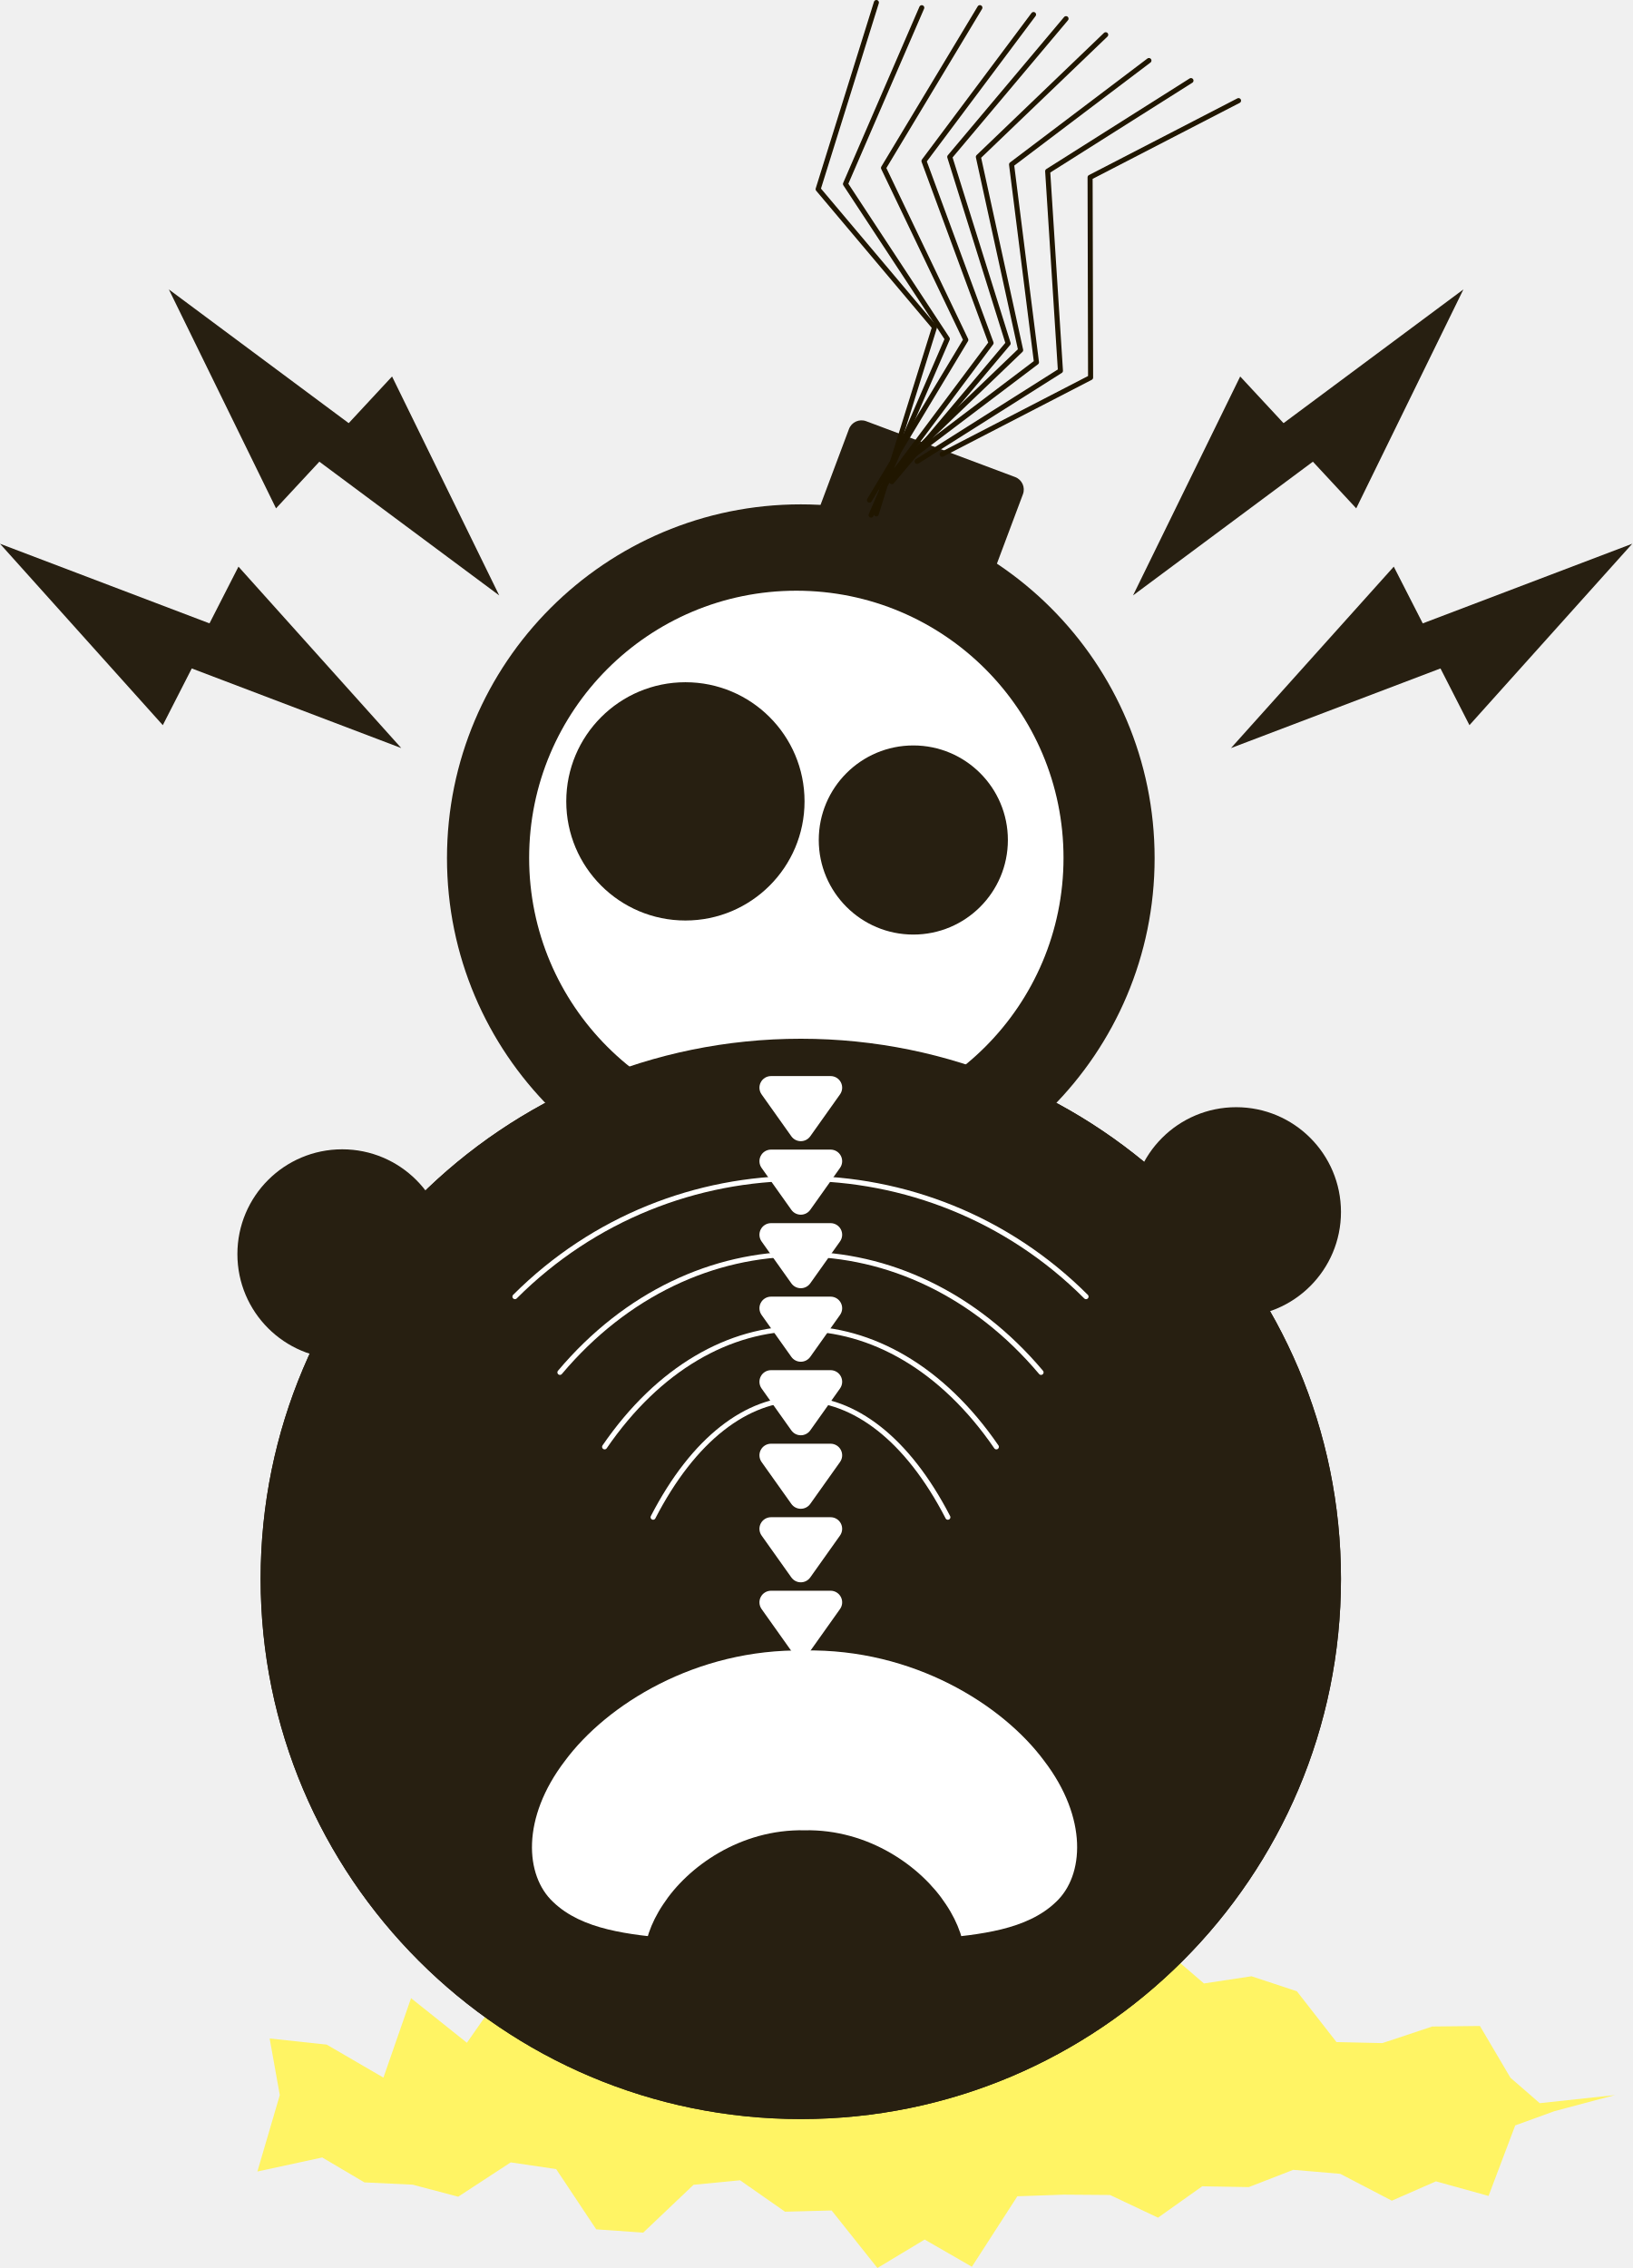
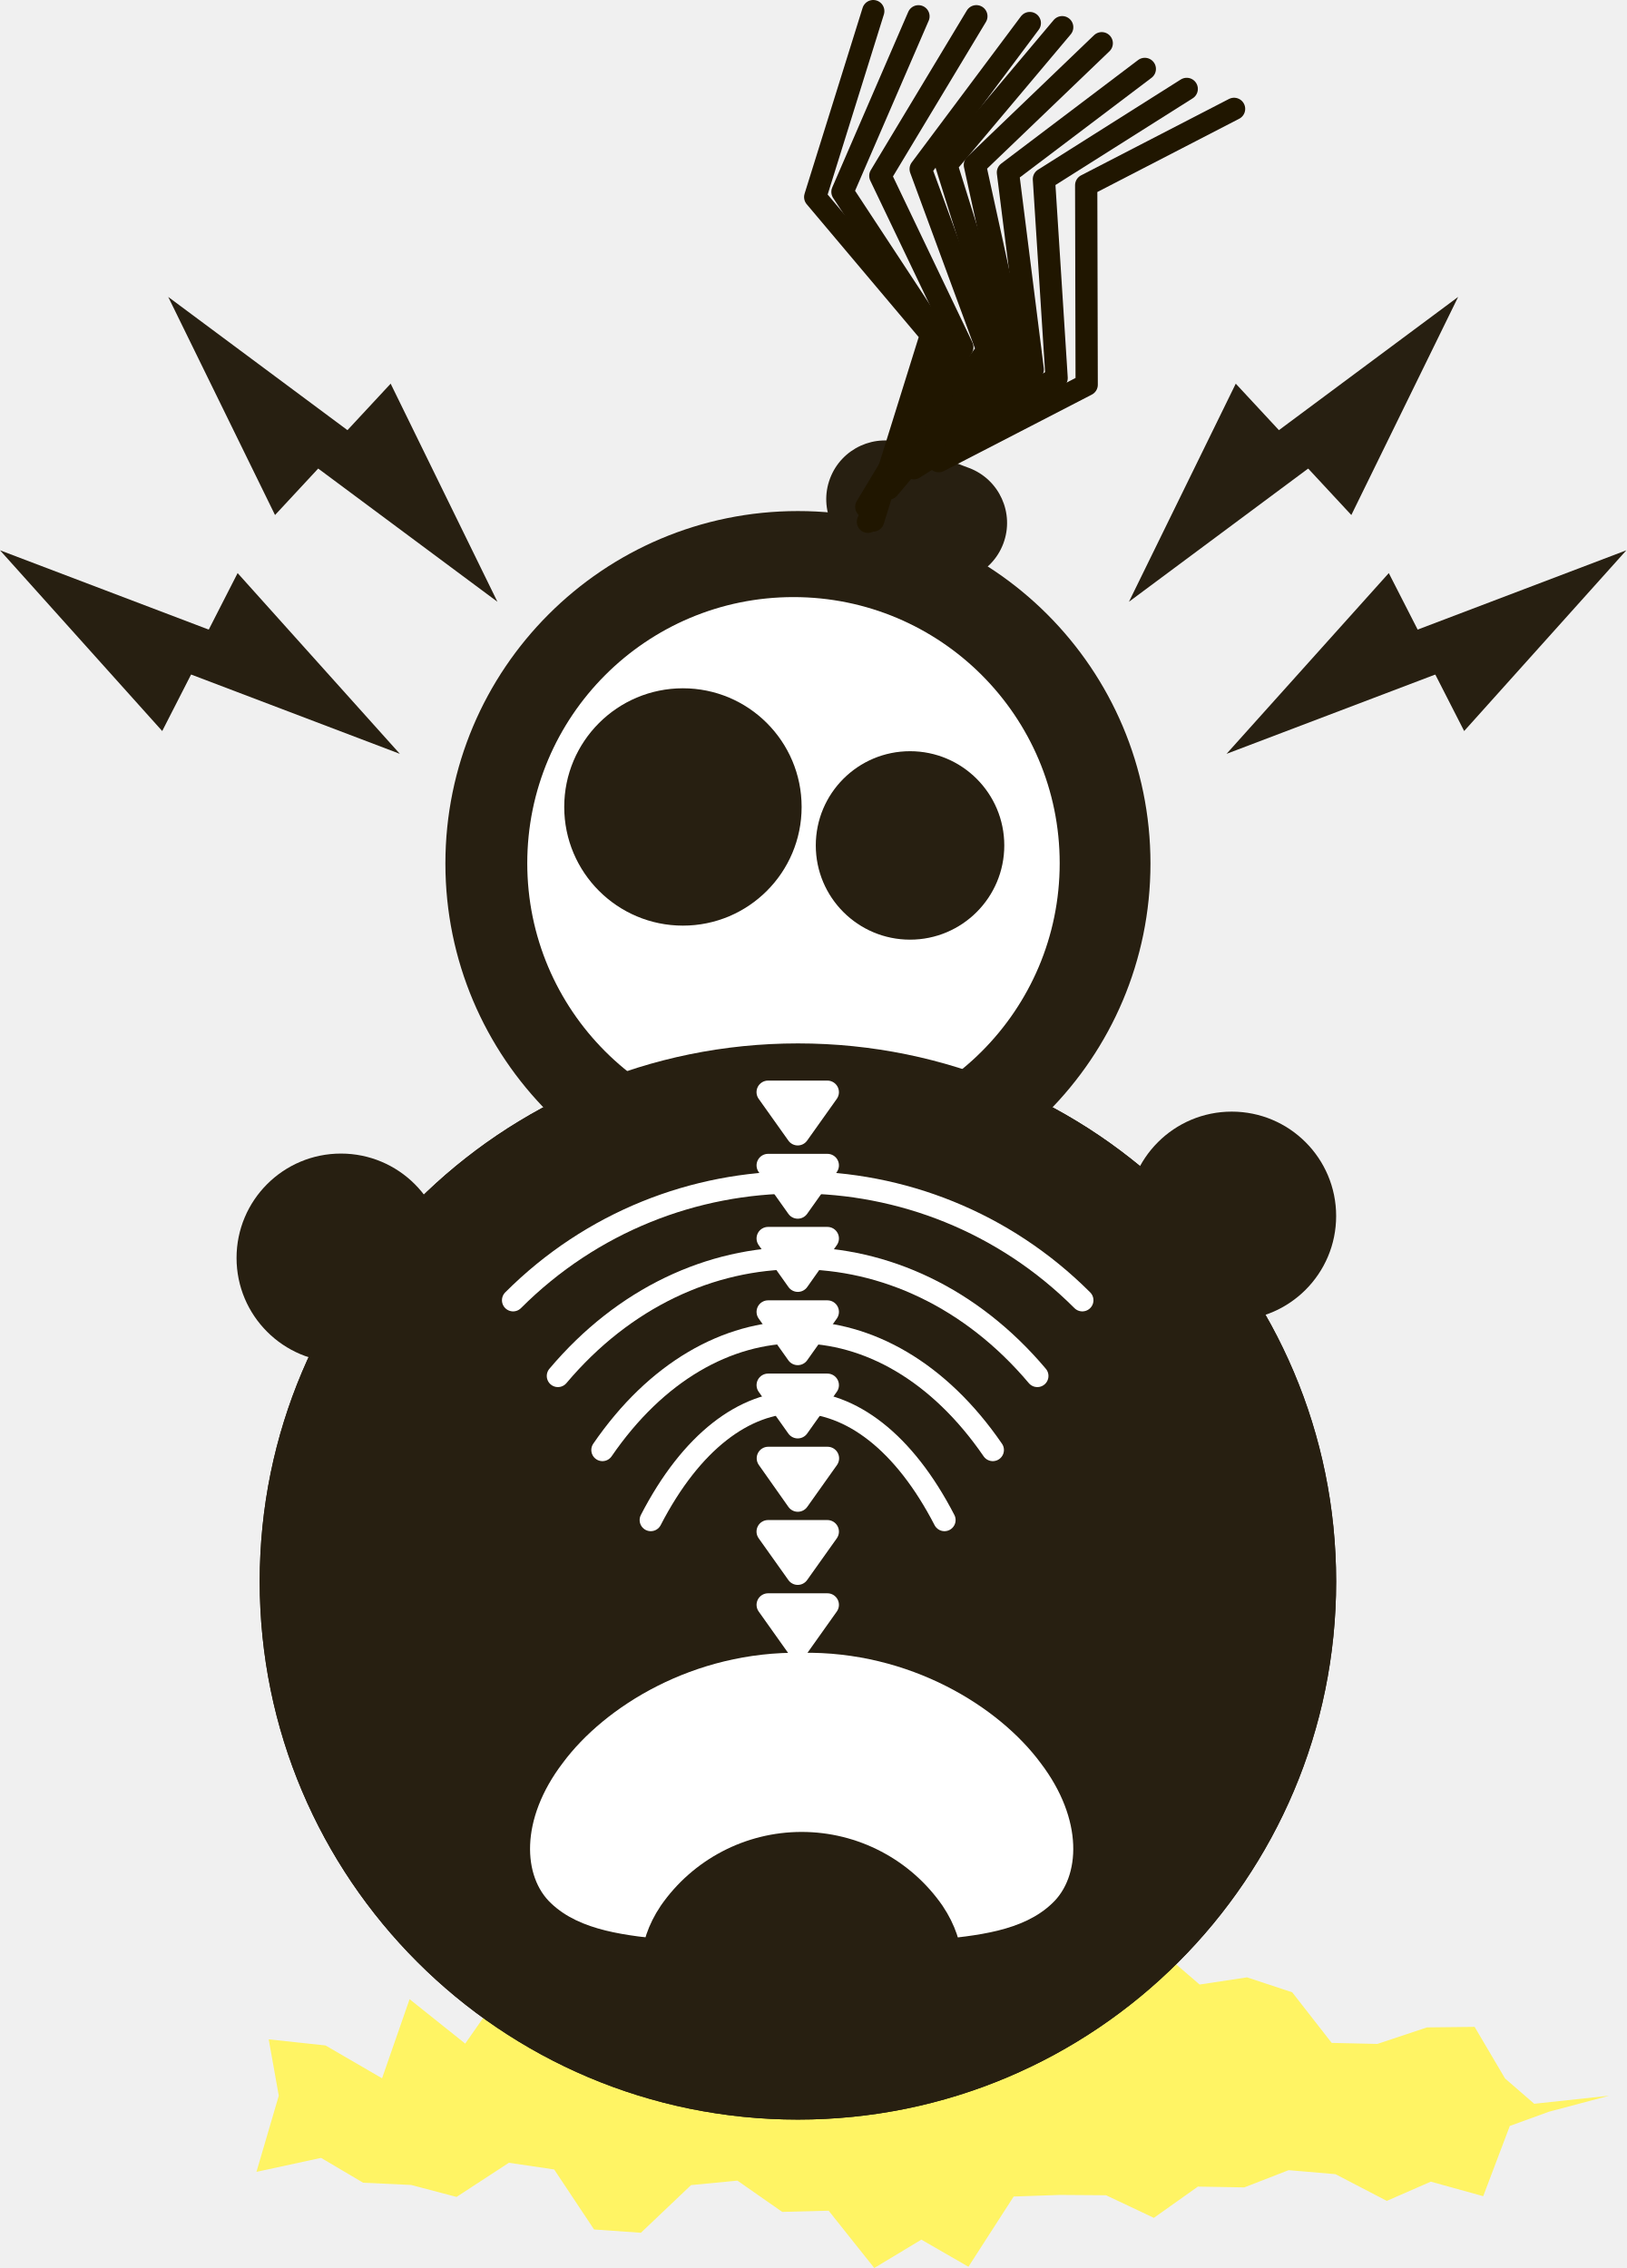
- <svg xmlns="http://www.w3.org/2000/svg" viewBox="0 0 1613.21 2241.6">
+ <svg xmlns="http://www.w3.org/2000/svg" viewBox="0 0 365.15 509.33">
  <defs>
    <style>.cls-1{fill:#fff464;}.cls-2{fill:#271f11;}.cls-3{fill:#fff;}.cls-4,.cls-5{fill:none;stroke-linecap:round;stroke-linejoin:round;stroke-width:5px;}.cls-4{stroke:#fff;}.cls-5{stroke:#201600;}</style>
  </defs>
  <g id="Слой_2" data-name="Слой 2">
    <g id="Layer_1" data-name="Layer 1">
-       <polygon class="cls-1" points="1596.09 2070.7 1536.46 2086.53 1497.55 2100.67 1471.19 2170.37 1419.21 2155.96 1375.59 2175.06 1324.65 2148.54 1278.19 2144.57 1234.22 2161.65 1188.2 2160.84 1144.5 2191.86 1097.09 2169.44 1051.24 2169.1 1005.49 2170.72 960.56 2240.37 913.87 2213.49 867.19 2241.6 821.93 2184.75 775.88 2185.95 731.46 2154.92 685.48 2159.35 635.69 2206.65 589.27 2203.38 549.66 2143.83 504.76 2137.21 452.86 2171.13 407.83 2159.24 360.18 2156.99 318.48 2132.36 254.37 2146.24 276.53 2070.7 266.51 2014.74 322.84 2020.79 378.96 2053.43 406.26 1974.91 461.46 2018.98 499.02 1965.2 543.95 1951.24 593.04 1975.03 639.17 1976.21 685.39 1981.05 727.44 1911.45 774.6 1923.47 821.59 1944.42 868.33 1991.7 913.87 1933.57 960.25 1924.4 1006.69 1922.31 1051.41 1967.06 1097.4 1965.5 1146.3 1922.86 1189.89 1960.36 1236.91 1953.26 1281.71 1968.06 1320.9 2018.3 1366.22 2019.32 1415.44 2002.92 1462.67 2002.4 1492.84 2053.57 1521.77 2078.7 1596.09 2070.7" />
-       <circle class="cls-2" cx="791.46" cy="848.18" r="349.69" />
-       <circle class="cls-2" cx="791.46" cy="1560.52" r="533.87" />
-       <circle class="cls-2" cx="338.2" cy="1239.5" r="103.57" />
-       <circle class="cls-2" cx="1221.76" cy="1197.88" r="103.57" />
-       <circle class="cls-3" cx="787.04" cy="847.9" r="264.07" />
-       <circle class="cls-2" cx="677.41" cy="792.04" r="117.75" />
-       <circle class="cls-2" cx="902.67" cy="830.23" r="93.46" />
-       <rect class="cls-2" x="817.38" y="440.21" width="183.62" height="116.56" rx="13.19" transform="translate(232.86 -287.45) rotate(20.55)" />
-       <circle class="cls-2" cx="791.46" cy="1560.52" r="533.87" />
-       <path class="cls-3" d="M782.12,1123.07l-29.42-41.43a11.46,11.46,0,0,1,9.34-18.09h58.84a11.45,11.45,0,0,1,9.34,18.09l-29.42,41.43A11.46,11.46,0,0,1,782.12,1123.07Z" />
-       <path class="cls-3" d="M782.12,1195.74l-29.42-41.43a11.46,11.46,0,0,1,9.34-18.09h58.84a11.45,11.45,0,0,1,9.34,18.09l-29.42,41.43A11.46,11.46,0,0,1,782.12,1195.74Z" />
-       <path class="cls-3" d="M782.12,1268.4,752.7,1227a11.46,11.46,0,0,1,9.34-18.09h58.84a11.45,11.45,0,0,1,9.34,18.09L800.8,1268.4A11.46,11.46,0,0,1,782.12,1268.4Z" />
-       <path class="cls-3" d="M782.12,1341.07l-29.42-41.43a11.46,11.46,0,0,1,9.34-18.09h58.84a11.45,11.45,0,0,1,9.34,18.09l-29.42,41.43A11.46,11.46,0,0,1,782.12,1341.07Z" />
-       <path class="cls-3" d="M782.12,1413.74l-29.42-41.43a11.46,11.46,0,0,1,9.34-18.09h58.84a11.45,11.45,0,0,1,9.34,18.09l-29.42,41.43A11.46,11.46,0,0,1,782.12,1413.74Z" />
-       <path class="cls-3" d="M782.12,1486.4,752.7,1445a11.46,11.46,0,0,1,9.34-18.09h58.84a11.45,11.45,0,0,1,9.34,18.09L800.8,1486.4A11.46,11.46,0,0,1,782.12,1486.4Z" />
-       <path class="cls-3" d="M782.12,1559.07l-29.42-41.43a11.45,11.45,0,0,1,9.34-18.08h58.84a11.45,11.45,0,0,1,9.34,18.08l-29.42,41.43A11.46,11.46,0,0,1,782.12,1559.07Z" />
-       <path class="cls-3" d="M782.12,1631.74l-29.42-41.43a11.46,11.46,0,0,1,9.34-18.09h58.84a11.45,11.45,0,0,1,9.34,18.09l-29.42,41.43A11.46,11.46,0,0,1,782.12,1631.74Z" />
-       <path class="cls-3" d="M1043.69,1879.79c-28.9,27.85-75.25,32.16-118.89,36.48-44.64,3.2-86.58,6.41-129.63,6.16-43,.25-85-3-129.63-6.16-43.65-4.32-90-8.63-118.9-36.48-27.79-26-31.57-82.76,11.7-139.41,41.15-55.57,129.36-111,236.83-109.12,107.47-1.89,195.67,53.55,236.83,109.12C1075.26,1797,1071.48,1853.81,1043.69,1879.79Z" />
-       <path class="cls-2" d="M941.83,1975.81c-17.06,18.7-44.41,21.59-70.16,24.49-26.35,2.15-51.1,4.31-76.5,4.14-25.41.17-50.16-2-76.5-4.14-25.76-2.9-53.11-5.79-70.17-24.49-16.4-17.44-18.63-55.55,6.91-93.58,24.28-37.3,76.33-74.52,139.76-73.25,63.42-1.27,115.47,36,139.76,73.25C960.46,1920.26,958.23,1958.37,941.83,1975.81Z" />
-       <polygon class="cls-2" points="1119.82 588.48 1225.73 372.09 1301.34 453.51 1119.82 588.48" />
-       <polygon class="cls-2" points="1446.33 286.05 1340.41 502.43 1264.81 421.02 1446.33 286.05" />
-       <polygon class="cls-2" points="1216.62 739.37 1377.52 560.05 1428.06 659 1216.62 739.37" />
-       <polygon class="cls-2" points="1613.21 537.41 1452.31 716.72 1401.77 617.78 1613.21 537.41" />
-       <polygon class="cls-2" points="493.39 588.48 387.48 372.09 311.87 453.51 493.39 588.48" />
-       <polygon class="cls-2" points="166.89 286.05 272.8 502.43 348.41 421.02 166.89 286.05" />
-       <polygon class="cls-2" points="396.59 739.37 235.69 560.05 185.15 659 396.59 739.37" />
-       <polygon class="cls-2" points="0 537.41 160.9 716.72 211.44 617.78 0 537.41" />
-       <path class="cls-4" d="M508.93,1281.54c155.87-155.87,408.57-155.87,564.44,0" />
-       <path class="cls-4" d="M553.39,1356.4c131.31-155.87,344.21-155.87,475.52,0" />
-       <path class="cls-4" d="M597.57,1430c106.91-155.86,280.25-155.86,387.16,0" />
-       <path class="cls-4" d="M645.49,1499.56c80.45-155.87,210.87-155.87,291.32,0" />
-       <polyline class="cls-5" points="866.04 507.87 923.61 323.43 808.6 186.95 866.16 2.5" />
-       <polyline class="cls-5" points="860.9 509.12 936.27 334.93 835.63 181.82 911.01 7.63" />
-       <polyline class="cls-5" points="859.3 494.29 954.54 335.92 873.2 165.94 968.45 7.57" />
-       <polyline class="cls-5" points="871.22 483.77 979.5 338.99 913.2 159.14 1021.48 14.36" />
-       <polyline class="cls-5" points="881.47 476.05 996.38 339.44 938.67 155.06 1053.59 18.45" />
-       <polyline class="cls-5" points="882.9 466.77 1008.74 346.04 966.96 155.09 1092.8 34.35" />
-       <polyline class="cls-5" points="888.62 460.76 1024.37 358.06 999.76 162.55 1135.52 59.84" />
-       <polyline class="cls-5" points="906.43 456.01 1048.06 366.48 1035.45 169.2 1177.08 79.66" />
-       <polyline class="cls-5" points="931.17 448.97 1077.87 373.17 1077.38 175.26 1224.08 99.46" />
+       <polygon class="cls-1" points="361.28 470.64 347.78 474.23 338.98 477.43 333.01 493.2 321.24 489.94 311.37 494.26 299.84 488.26 289.32 487.36 279.37 491.23 268.95 491.05 259.06 498.07 248.33 492.99 237.95 492.92 227.59 493.28 217.43 509.05 206.86 502.96 196.29 509.33 186.05 496.46 175.62 496.73 165.57 489.71 155.16 490.71 143.89 501.42 133.38 500.68 124.42 487.2 114.25 485.7 102.5 493.37 92.31 490.68 81.53 490.18 72.09 484.6 57.58 487.74 62.59 470.64 60.33 457.98 73.08 459.35 85.78 466.73 91.96 448.96 104.45 458.94 112.95 446.76 123.12 443.6 134.24 448.99 144.68 449.25 155.14 450.35 164.66 434.6 175.33 437.32 185.97 442.06 196.55 452.76 206.86 439.6 217.35 437.53 227.87 437.06 237.99 447.18 248.4 446.83 259.47 437.18 269.33 445.67 279.98 444.06 290.12 447.41 298.99 458.78 309.25 459.01 320.39 455.3 331.08 455.18 337.91 466.77 344.46 472.45 361.28 470.64" />
+       <circle class="cls-2" cx="179.15" cy="193.92" r="79.15" />
+       <circle class="cls-2" cx="179.15" cy="355.16" r="120.84" />
+       <circle class="cls-2" cx="76.55" cy="282.5" r="23.44" />
+       <circle class="cls-2" cx="276.55" cy="273.08" r="23.44" />
+       <circle class="cls-3" cx="178.15" cy="193.86" r="59.77" />
+       <circle class="cls-2" cx="153.33" cy="181.22" r="26.65" />
+       <circle class="cls-2" cx="204.32" cy="189.86" r="21.16" />
+       <rect class="cls-2" x="185.02" y="101.58" width="41.56" height="26.38" rx="13.19" transform="translate(53.39 -64.94) rotate(20.55)" />
+       <circle class="cls-2" cx="179.15" cy="355.16" r="120.84" />
+       <path class="cls-3" d="M177,256.14l-6.66-9.37a2.59,2.59,0,0,1,2.11-4.1h13.32a2.6,2.6,0,0,1,2.11,4.1l-6.66,9.37A2.58,2.58,0,0,1,177,256.14Z" />
+       <path class="cls-3" d="M177,272.59l-6.66-9.38a2.59,2.59,0,0,1,2.11-4.09h13.32a2.59,2.59,0,0,1,2.11,4.09l-6.66,9.38A2.58,2.58,0,0,1,177,272.59Z" />
+       <path class="cls-3" d="M177,289l-6.66-9.38a2.59,2.59,0,0,1,2.11-4.09h13.32a2.59,2.59,0,0,1,2.11,4.09L181.26,289A2.58,2.58,0,0,1,177,289Z" />
+       <path class="cls-3" d="M177,305.49l-6.66-9.38a2.59,2.59,0,0,1,2.11-4.09h13.32a2.59,2.59,0,0,1,2.11,4.09l-6.66,9.38A2.59,2.59,0,0,1,177,305.49Z" />
+       <path class="cls-3" d="M177,321.94l-6.66-9.38a2.59,2.59,0,0,1,2.11-4.09h13.32a2.59,2.59,0,0,1,2.11,4.09l-6.66,9.38A2.59,2.59,0,0,1,177,321.94Z" />
+       <path class="cls-3" d="M177,338.39,170.38,329a2.59,2.59,0,0,1,2.11-4.1h13.32a2.6,2.6,0,0,1,2.11,4.1l-6.66,9.38A2.59,2.59,0,0,1,177,338.39Z" />
+       <path class="cls-3" d="M177,354.83l-6.66-9.37a2.59,2.59,0,0,1,2.11-4.1h13.32a2.6,2.6,0,0,1,2.11,4.1l-6.66,9.37A2.58,2.58,0,0,1,177,354.83Z" />
+       <path class="cls-3" d="M177,371.28l-6.66-9.38a2.59,2.59,0,0,1,2.11-4.09h13.32a2.59,2.59,0,0,1,2.11,4.09l-6.66,9.38A2.58,2.58,0,0,1,177,371.28Z" />
+       <path class="cls-3" d="M236.24,427.43c-6.54,6.3-17,7.28-26.91,8.26-10.1.72-19.6,1.45-29.34,1.39s-19.24-.67-29.34-1.39c-9.88-1-20.37-2-26.92-8.26-6.29-5.88-7.14-18.73,2.65-31.56,9.32-12.57,29.28-25.12,53.61-24.7,24.33-.42,44.29,12.13,53.61,24.7C243.39,408.7,242.53,421.55,236.24,427.43Z" />
+       <path class="cls-2" d="M213.19,449.16c-3.86,4.24-10.06,4.89-15.89,5.55-6,.48-11.56,1-17.31.93s-11.35-.45-17.32-.93c-5.83-.66-12-1.31-15.88-5.55-3.71-3.94-4.22-12.57,1.56-21.18a38.47,38.47,0,0,1,63.27,0C217.4,436.59,216.9,445.22,213.19,449.16Z" />
+       <polygon class="cls-2" points="253.47 135.14 277.45 86.16 294.56 104.59 253.47 135.14" />
+       <polygon class="cls-2" points="327.38 66.68 303.4 115.66 286.29 97.23 327.38 66.68" />
+       <polygon class="cls-2" points="275.38 169.29 311.81 128.7 323.25 151.1 275.38 169.29" />
+       <polygon class="cls-2" points="365.15 123.58 328.73 164.17 317.29 141.77 365.15 123.58" />
+       <polygon class="cls-2" points="111.68 135.14 87.71 86.16 70.59 104.59 111.68 135.14" />
+       <polygon class="cls-2" points="37.77 66.68 61.75 115.66 78.86 97.23 37.77 66.68" />
+       <polygon class="cls-2" points="89.77 169.29 53.35 128.7 41.91 151.1 89.77 169.29" />
+       <polygon class="cls-2" points="0 123.58 36.42 164.17 47.86 141.77 0 123.58" />
+       <path class="cls-4" d="M115.2,292A90.34,90.34,0,0,1,243,292" />
+       <path class="cls-4" d="M125.26,309c29.72-35.28,77.91-35.28,107.64,0" />
+       <path class="cls-4" d="M135.26,325.63c24.2-35.28,63.44-35.28,87.64,0" />
+       <path class="cls-4" d="M146.11,341.36c18.21-35.28,47.73-35.28,65.94,0" />
+       <polyline class="cls-5" points="196.03 116.89 209.06 75.14 183.03 44.25 196.06 2.5" />
+       <polyline class="cls-5" points="194.87 117.18 211.93 77.75 189.15 43.09 206.21 3.66" />
+       <polyline class="cls-5" points="194.5 113.82 216.06 77.97 197.65 39.49 219.21 3.65" />
+       <polyline class="cls-5" points="197.2 111.44 221.71 78.67 206.71 37.96 231.21 5.18" />
+       <polyline class="cls-5" points="199.52 109.69 225.53 78.77 212.47 37.03 238.48 6.11" />
+       <polyline class="cls-5" points="199.85 107.59 228.33 80.26 218.88 37.04 247.36 9.71" />
+       <polyline class="cls-5" points="201.14 106.23 231.87 82.98 226.3 38.73 257.03 15.48" />
+       <polyline class="cls-5" points="205.17 105.15 237.23 84.89 234.38 40.23 266.44 19.97" />
+       <polyline class="cls-5" points="210.77 103.56 243.98 86.4 243.87 41.6 277.07 24.45" />
    </g>
  </g>
</svg>
